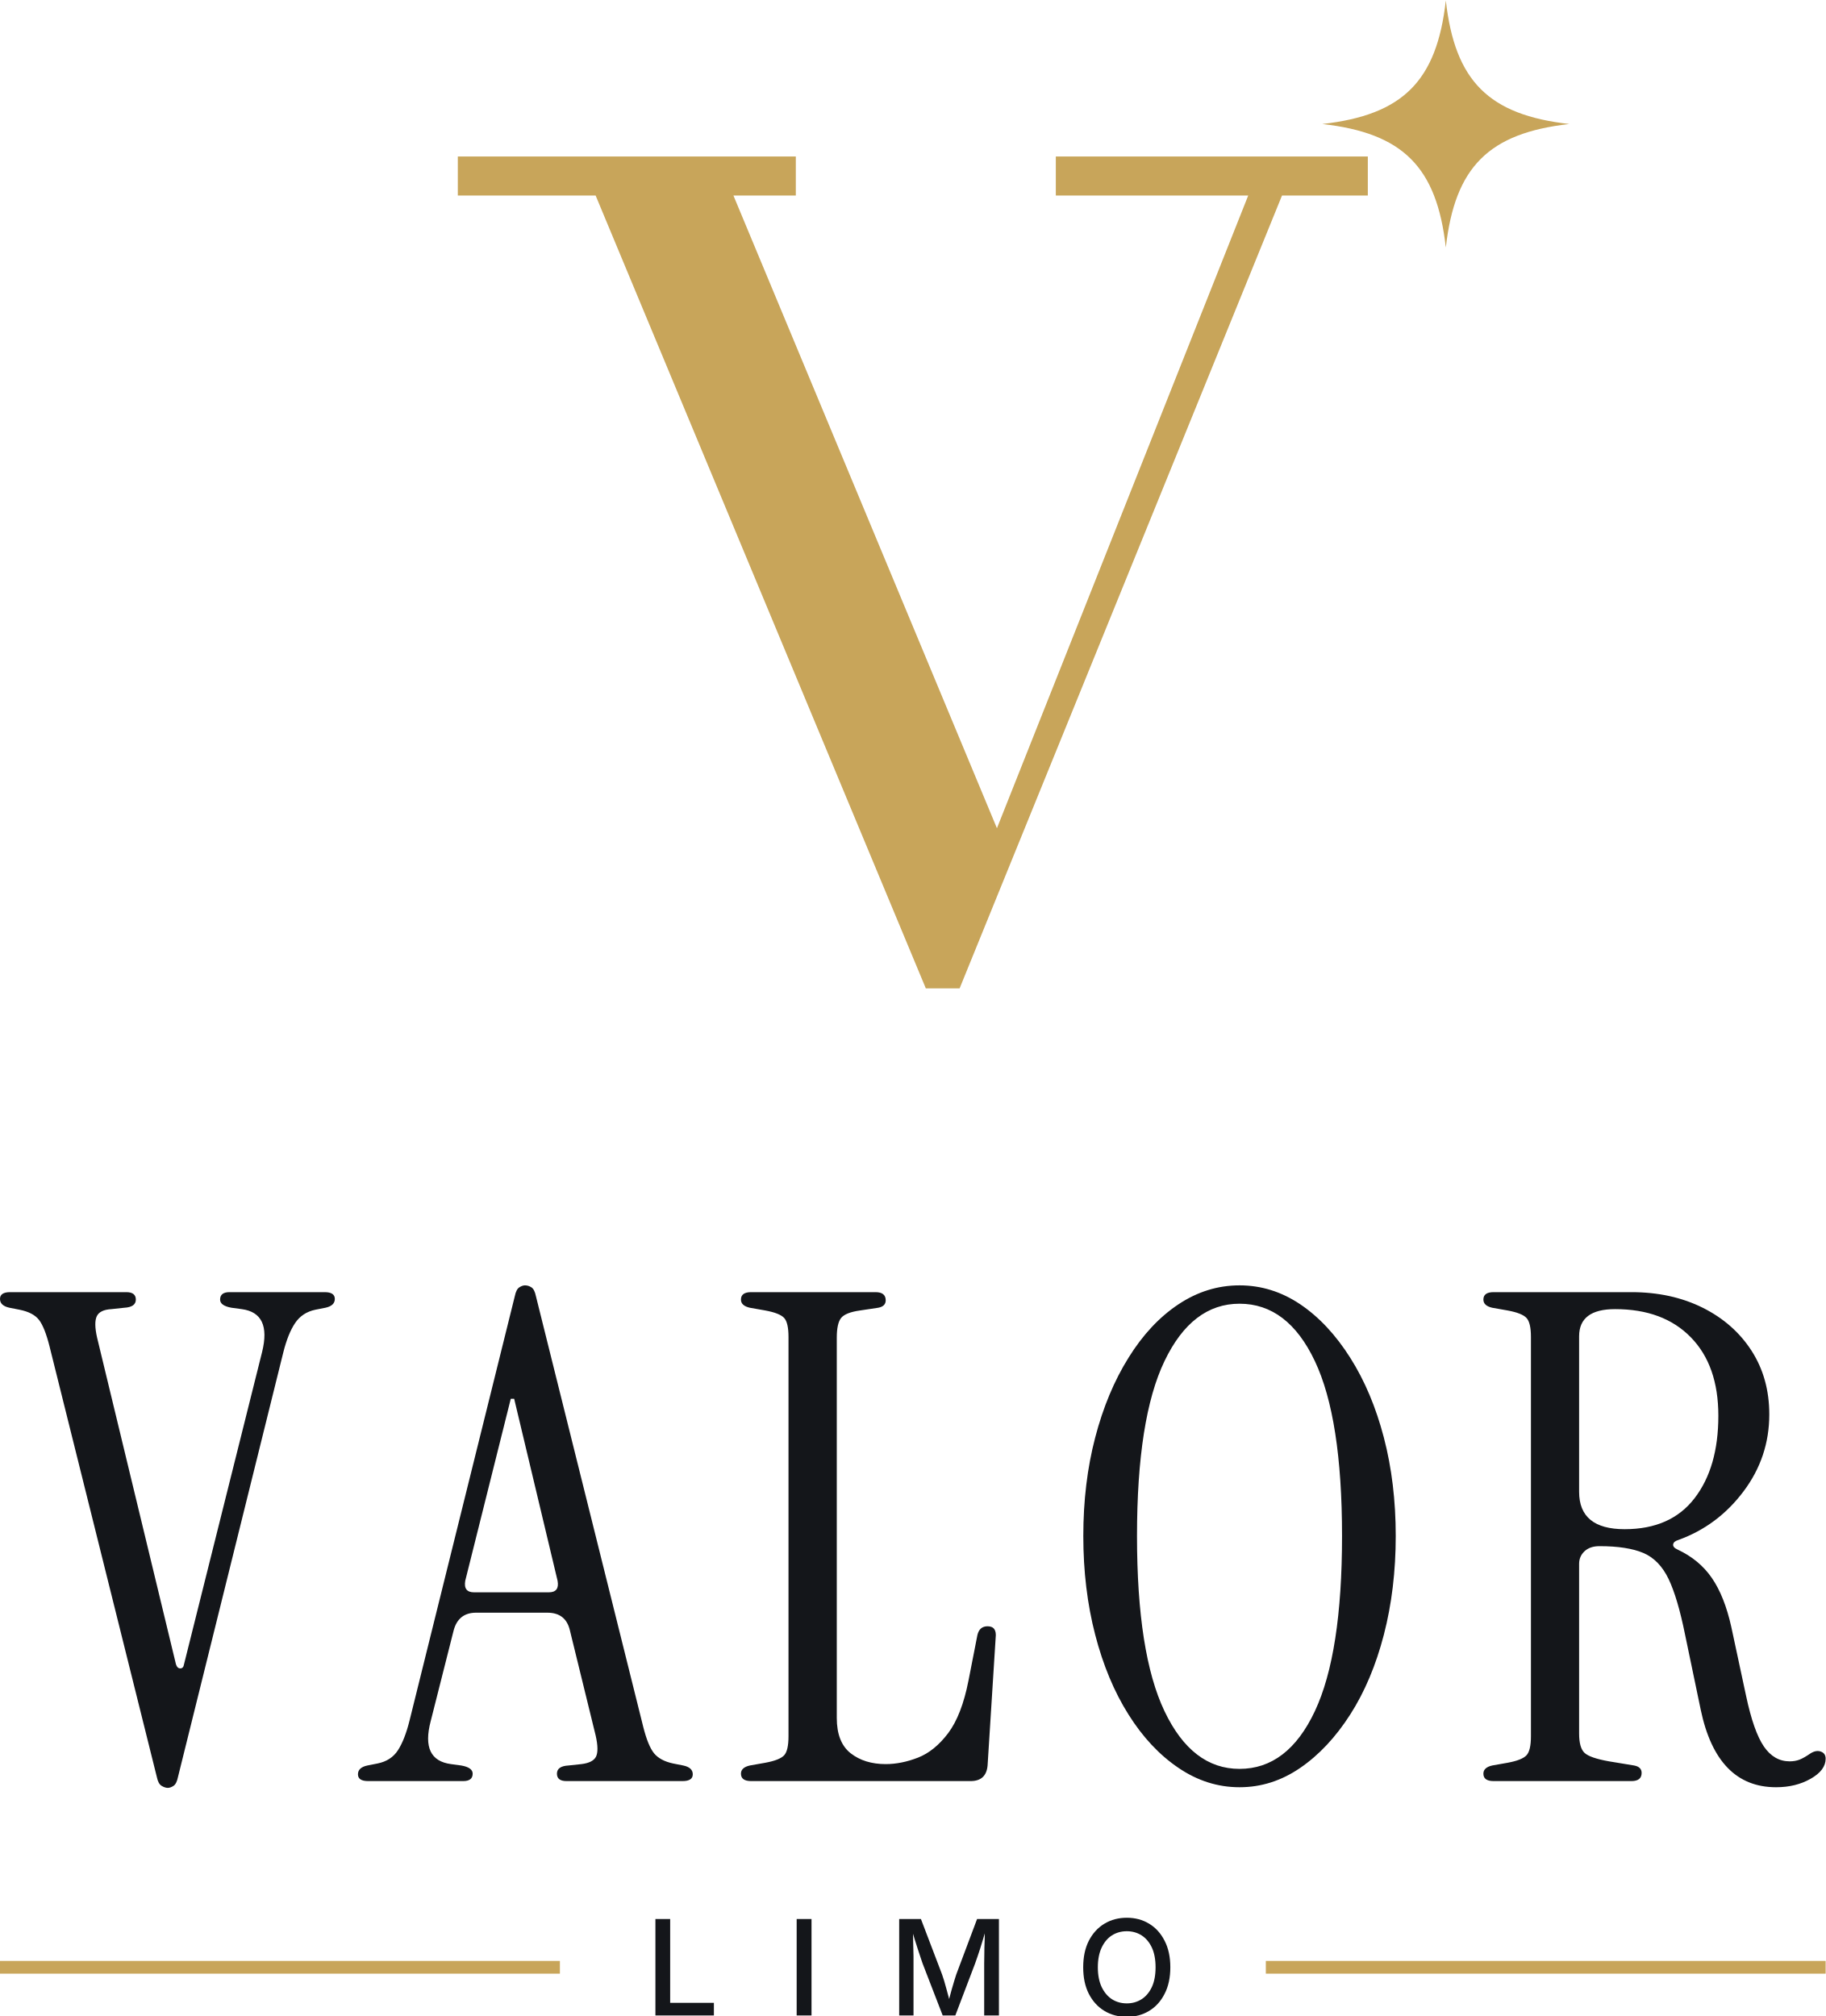
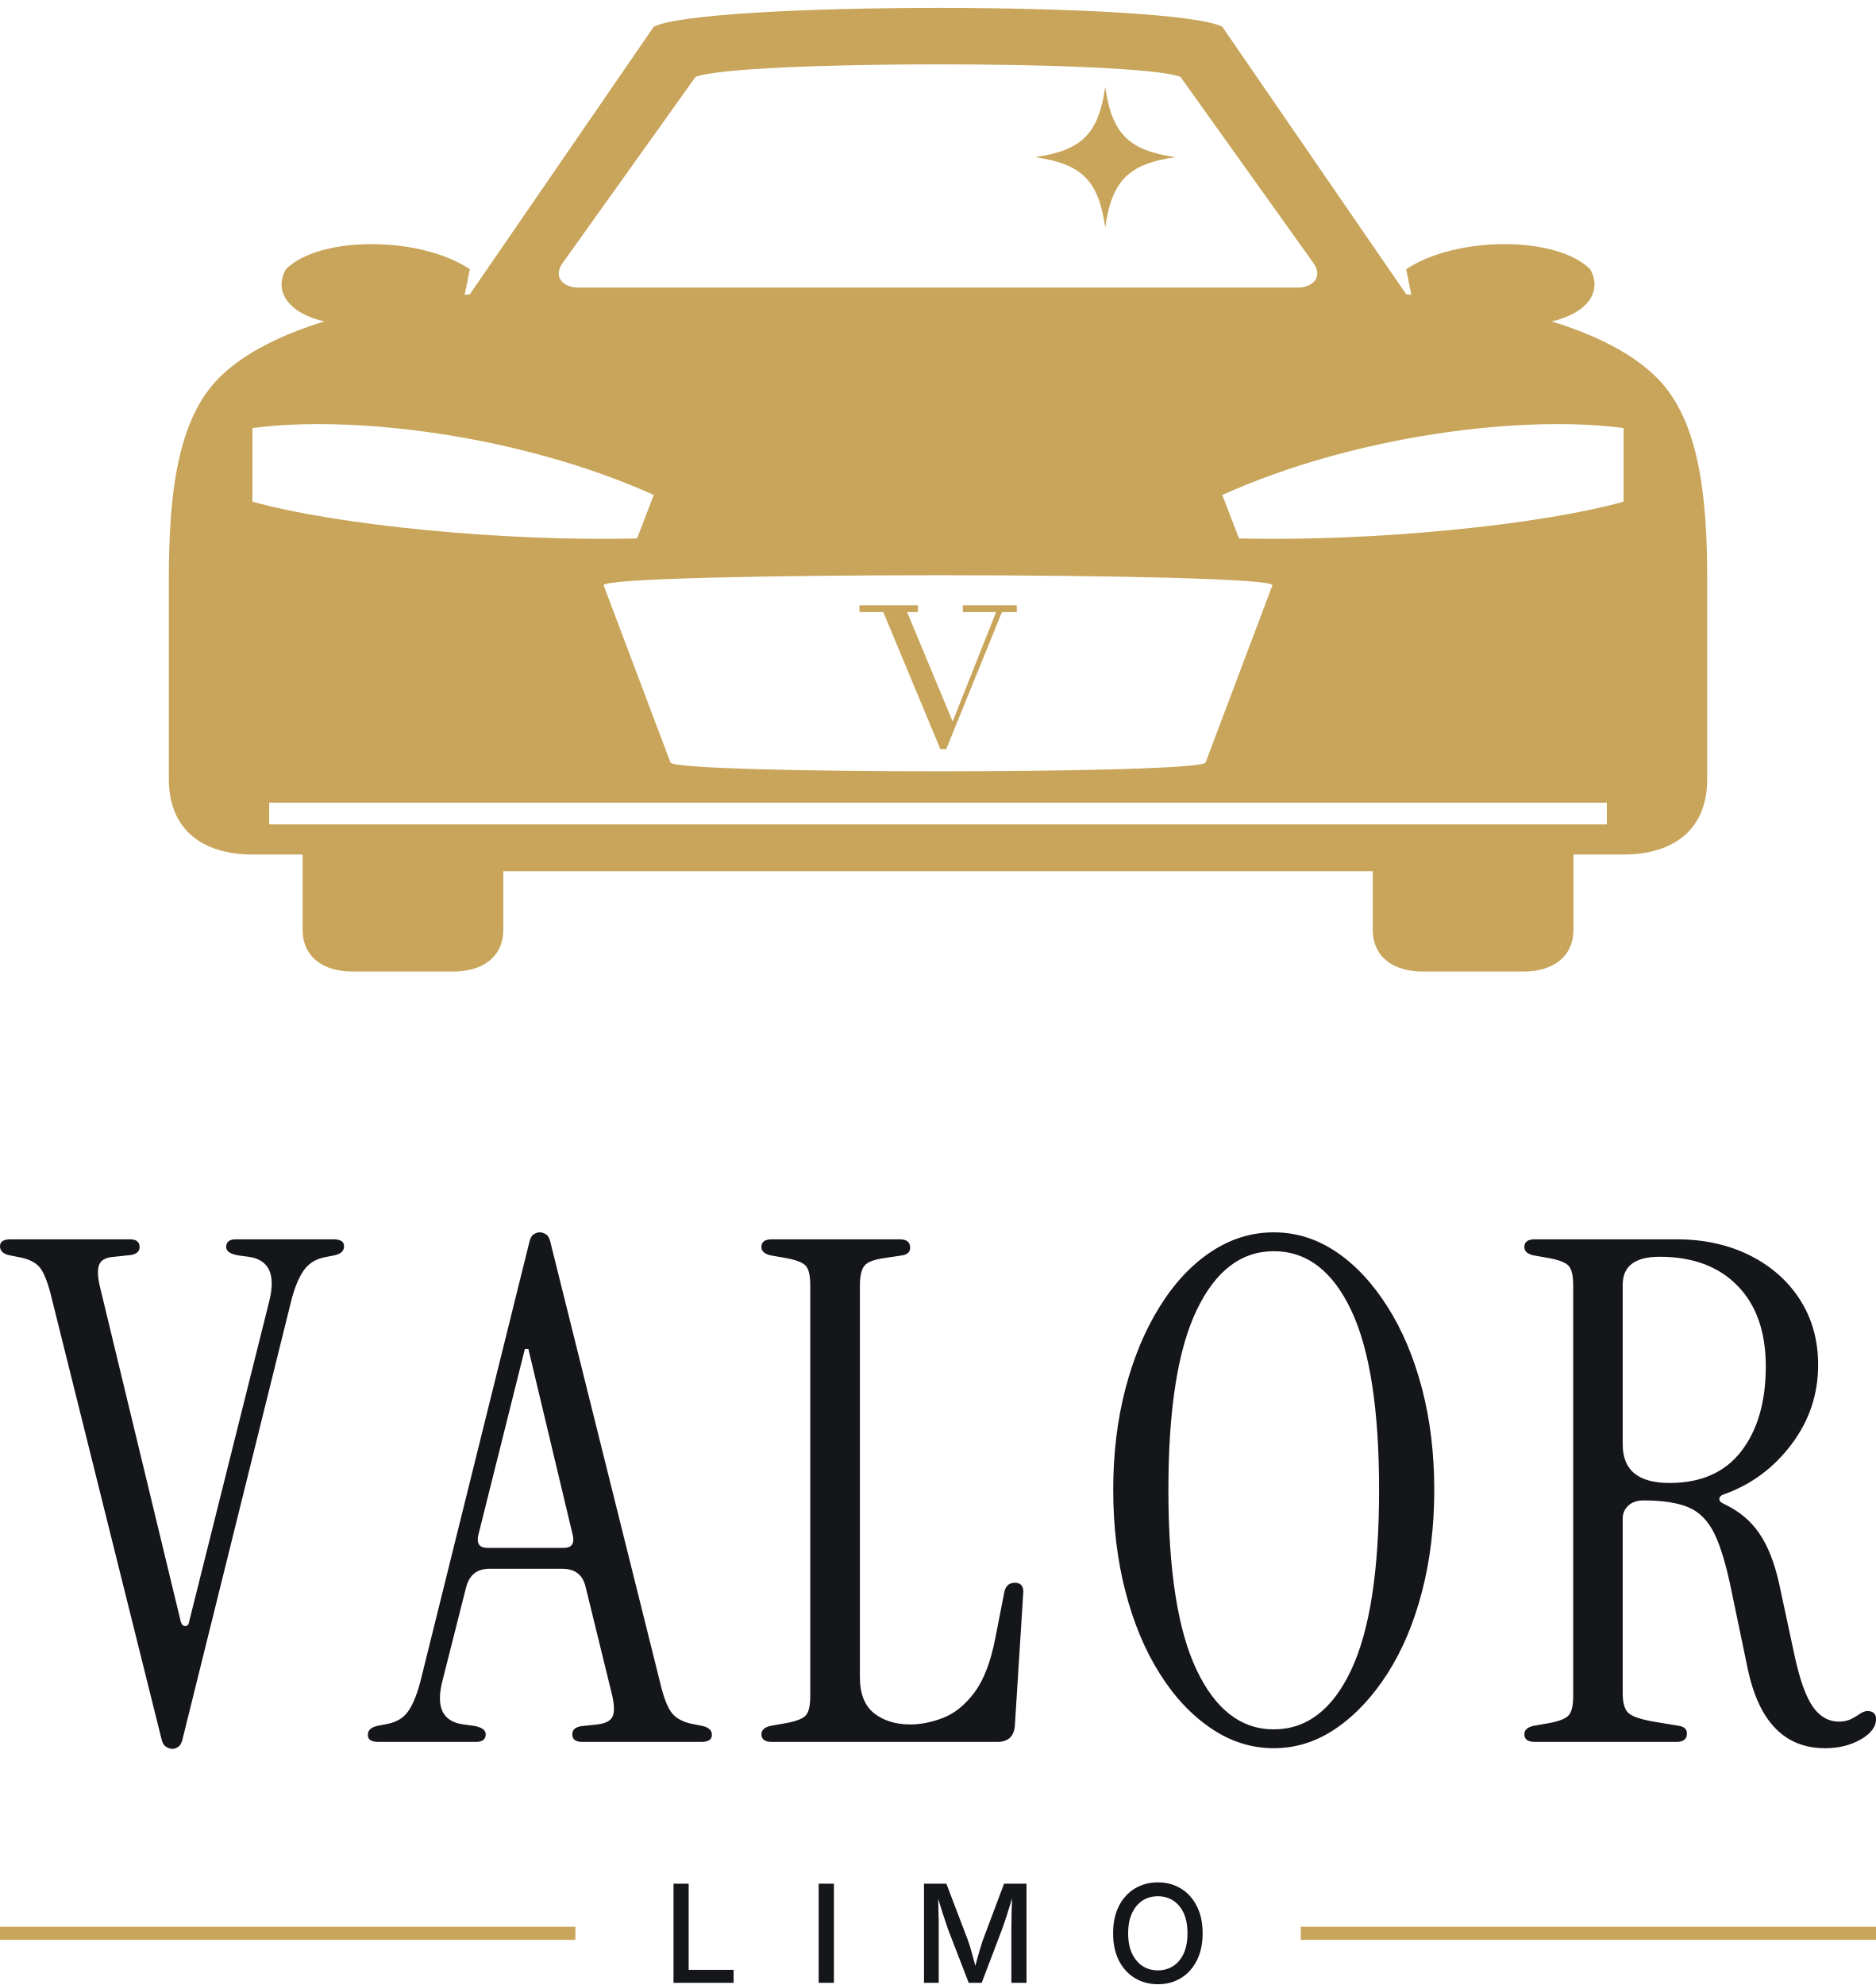
- <svg xmlns="http://www.w3.org/2000/svg" viewBox="0 0 172.0 189.9" width="172" height="190" role="img" aria-label="Valor Limo">
-   <path transform="translate(25.99 -7.35) scale(1.225)" fill="#C8A55A" d="M14 18 H40 V21 H35.2 L55.47 69.68 L74.8 21 H60 V18 H84 V21 H77.4 L52.6 82 H50 L24.6 21 H14 Z M90 6 C90.7 12.2 93.3 14.8 99.5 15.5 C93.3 16.2 90.7 18.8 90 25 C89.3 18.8 86.7 16.2 80.5 15.5 C86.7 14.8 89.3 12.2 90 6 Z" />
-   <g transform="translate(0.00 121.73) scale(1)">
+ <svg xmlns="http://www.w3.org/2000/svg" viewBox="0 0 172.0 181.7" width="172" height="182" role="img" aria-label="Valor Limo">
+   <g transform="translate(9.35 -39.10) scale(1.5333)" fill="#C8A55A">
+     <path fill-rule="evenodd" d="M33 27 C36 25.5 64 25.5 67 27 L78 43 C84 43.6 90 45 93 48 C95.5 50.5 96 55 96 60 L96 72 C96 75 94 76.5 91 76.5 L88 76.5 L88 81 C88 82.6 86.8 83.5 85 83.5 L79 83.5 C77.2 83.5 76 82.6 76 81 L76 77.5 L24 77.5 L24 81 C24 82.6 22.8 83.5 21 83.5 L15 83.5 C13.2 83.5 12 82.6 12 81 L12 76.5 L9 76.5 C6 76.5 4 75 4 72 L4 60 C4 55 4.5 50.5 7 48 C10 45 16 43.6 22 43 Z M35.5 30 C38 29 62 29 64.5 30 L72.5 41.2 C73 42 72.4 42.6 71.5 42.6 L28.5 42.6 C27.6 42.6 27 42 27.5 41.2 Z M9 51 C15 50.2 25 51.4 33 55 L32 57.6 C24 57.8 14 56.8 9 55.4 Z M91 51 C85 50.2 75 51.4 67 55 L68 57.6 C76 57.8 86 56.8 91 55.4 Z M30 60.4 C30 59.6 70 59.6 70 60.4 L66 71 C65.7 71.7 34.3 71.7 34 71 Z M10 73.4 H90 V74.7 H10 Z" />
+     <path d="M22 41.5 C19 39.5 13 39.5 11 41.5 C10 43.3 12 44.8 15 44.8 L21.5 44 Z M78 41.5 C81 39.5 87 39.5 89 41.5 C90 43.3 88 44.8 85 44.8 L78.5 44 Z" />
+     <path transform="translate(43.42 59.18) scale(0.1344)" d="M14 18 H40 V21 H35.2 L55.47 69.68 L74.8 21 H60 V18 H84 V21 H77.4 L52.6 82 H50 L24.6 21 H14 Z" />
+     <path d="M60 30.6 C60.4 33.4 61.4 34.4 64.2 34.8 C61.4 35.2 60.4 36.2 60 39 C59.6 36.2 58.6 35.2 55.8 34.8 C58.6 34.4 59.6 33.4 60 30.6 Z" />
+   </g>
+   <g transform="translate(0.00 113.48) scale(1)">
    <path fill="#14161A" d="M15.81 46.72Q15.55 46.72 15.23 46.53Q14.91 46.34 14.78 45.7L4.67 5.12Q4.22 3.33 3.68 2.62Q3.14 1.92 1.86 1.66L0.9 1.47Q0 1.28 0 0.64Q0 0 0.96 0H11.9Q12.8 0 12.8 0.7Q12.8 1.41 11.71 1.47L10.5 1.6Q9.41 1.66 9.12 2.27Q8.83 2.88 9.15 4.29L16.58 35.07Q16.7 35.46 16.99 35.46Q17.28 35.46 17.34 35.07L24.7 5.63Q25.6 1.98 22.78 1.6L21.82 1.47Q20.74 1.28 20.74 0.7Q20.74 0 21.63 0H30.59Q31.55 0 31.55 0.64Q31.55 1.28 30.66 1.47L29.7 1.66Q28.48 1.92 27.81 2.91Q27.14 3.9 26.69 5.7L16.77 45.7Q16.64 46.34 16.35 46.53Q16.06 46.72 15.81 46.72ZM34.69 46.08Q33.73 46.08 33.73 45.44Q33.73 44.8 34.62 44.61L35.58 44.42Q36.86 44.16 37.5 43.17Q38.14 42.18 38.59 40.38L48.51 0.38Q48.64 -0.26 48.93 -0.45Q49.22 -0.64 49.47 -0.64Q49.79 -0.64 50.08 -0.45Q50.37 -0.26 50.5 0.38L60.61 40.96Q61.06 42.75 61.63 43.46Q62.21 44.16 63.42 44.42L64.38 44.61Q65.28 44.8 65.28 45.44Q65.28 46.08 64.32 46.08H53.38Q52.48 46.08 52.48 45.38Q52.48 44.67 53.57 44.61L54.78 44.48Q55.87 44.35 56.16 43.78Q56.45 43.2 56.13 41.79L53.7 31.87Q53.31 30.21 51.58 30.21H44.86Q43.2 30.21 42.75 31.87L40.58 40.45Q39.62 44.1 42.5 44.48L43.46 44.61Q44.54 44.8 44.54 45.38Q44.54 46.08 43.65 46.08ZM44.67 28.29H51.71Q52.74 28.29 52.54 27.2L48.45 10.05H48.13L43.84 27.2Q43.65 28.29 44.67 28.29ZM70.78 46.08Q69.82 46.08 69.82 45.38Q69.82 44.8 70.66 44.61L72.13 44.35Q73.47 44.1 73.89 43.65Q74.3 43.2 74.3 41.86V4.22Q74.3 2.88 73.89 2.43Q73.47 1.98 72.13 1.73L70.66 1.47Q69.82 1.28 69.82 0.7Q69.82 0 70.78 0H82.5Q83.46 0 83.46 0.77Q83.46 1.34 82.75 1.47L81.02 1.73Q79.68 1.92 79.26 2.43Q78.85 2.94 78.85 4.29V40.13Q78.85 42.43 80.16 43.46Q81.47 44.48 83.46 44.48Q84.93 44.48 86.5 43.87Q88.06 43.26 89.34 41.57Q90.62 39.87 91.26 36.61L92.1 32.32Q92.29 31.49 93.06 31.49Q93.95 31.49 93.82 32.58L93.06 44.61Q92.93 46.08 91.46 46.08ZM116.8 46.66Q113.73 46.66 111.04 44.83Q108.35 43.01 106.34 39.81Q104.32 36.61 103.2 32.29Q102.08 27.97 102.08 22.98Q102.08 17.98 103.2 13.7Q104.32 9.41 106.34 6.18Q108.35 2.94 111.04 1.15Q113.73 -0.64 116.8 -0.64Q119.87 -0.64 122.53 1.15Q125.18 2.94 127.23 6.18Q129.28 9.41 130.4 13.7Q131.52 17.98 131.52 22.98Q131.52 27.97 130.4 32.29Q129.28 36.61 127.23 39.81Q125.18 43.01 122.53 44.83Q119.87 46.66 116.8 46.66ZM116.8 44.93Q121.34 44.93 123.9 39.49Q126.46 34.05 126.46 22.98Q126.46 11.9 123.9 6.5Q121.34 1.09 116.8 1.09Q112.32 1.09 109.73 6.5Q107.14 11.9 107.14 22.98Q107.14 34.05 109.73 39.49Q112.32 44.93 116.8 44.93ZM167.36 46.66Q161.79 46.66 160.26 39.36L158.78 32.26Q158.08 28.8 157.22 27.01Q156.35 25.22 154.85 24.58Q153.34 23.94 150.72 23.94Q149.82 23.94 149.31 24.42Q148.8 24.9 148.8 25.6V41.6Q148.8 42.94 149.31 43.42Q149.82 43.9 151.62 44.22L153.98 44.61Q154.69 44.74 154.69 45.31Q154.69 46.08 153.73 46.08H140.74Q139.78 46.08 139.78 45.38Q139.78 44.8 140.61 44.61L142.08 44.35Q143.42 44.1 143.84 43.65Q144.26 43.2 144.26 41.86V4.22Q144.26 2.88 143.84 2.43Q143.42 1.98 142.08 1.73L140.61 1.47Q139.78 1.28 139.78 0.7Q139.78 0 140.74 0H153.73Q157.5 0 160.45 1.47Q163.39 2.94 165.06 5.54Q166.72 8.13 166.72 11.52Q166.72 15.55 164.29 18.78Q161.86 22.02 158.14 23.36Q157.7 23.49 157.66 23.78Q157.63 24.06 158.08 24.26Q160.13 25.22 161.31 26.94Q162.5 28.67 163.14 31.55L164.54 38.08Q165.25 41.41 166.21 42.82Q167.17 44.22 168.64 44.22Q169.15 44.22 169.57 44.06Q169.98 43.9 170.62 43.46Q171.14 43.14 171.58 43.3Q172.03 43.46 172.03 43.97Q172.03 45.06 170.62 45.86Q169.22 46.66 167.36 46.66ZM153.09 22.34Q157.44 22.34 159.68 19.42Q161.92 16.51 161.92 11.65Q161.92 6.91 159.33 4.26Q156.74 1.6 152.19 1.6Q148.8 1.6 148.8 4.16V18.82Q148.8 22.34 153.09 22.34Z" />
    <path fill="#14161A" d="M61.76 68.17V59.08H63.15V66.98H67.27V68.17ZM76.47 59.08V68.17H75.07V59.08ZM84.73 68.17V59.08H86.78L88.77 64.3Q88.85 64.53 88.96 64.88Q89.06 65.24 89.18 65.66Q89.3 66.07 89.4 66.47Q89.51 66.88 89.58 67.2H89.29Q89.37 66.89 89.47 66.49Q89.58 66.1 89.69 65.68Q89.81 65.26 89.92 64.9Q90.03 64.53 90.11 64.3L92.07 59.08H94.13V68.17H92.74V63.28Q92.74 63 92.75 62.61Q92.75 62.22 92.76 61.78Q92.78 61.35 92.79 60.9Q92.8 60.45 92.8 60.04H92.91Q92.78 60.49 92.64 60.96Q92.5 61.43 92.36 61.87Q92.22 62.31 92.09 62.68Q91.97 63.04 91.88 63.28L90.02 68.17H88.83L86.94 63.28Q86.86 63.05 86.74 62.69Q86.62 62.33 86.48 61.9Q86.34 61.46 86.19 60.99Q86.05 60.51 85.9 60.04H86.02Q86.03 60.42 86.04 60.85Q86.05 61.29 86.06 61.74Q86.07 62.18 86.08 62.58Q86.08 62.98 86.08 63.28V68.17ZM106.18 68.3Q105 68.3 104.07 67.74Q103.14 67.18 102.6 66.13Q102.07 65.09 102.07 63.63Q102.07 62.17 102.6 61.13Q103.14 60.08 104.07 59.52Q105 58.96 106.18 58.96Q107.36 58.96 108.28 59.52Q109.21 60.08 109.74 61.13Q110.28 62.17 110.28 63.63Q110.28 65.09 109.74 66.13Q109.21 67.18 108.28 67.74Q107.36 68.3 106.18 68.3ZM106.18 67.03Q106.95 67.03 107.57 66.64Q108.18 66.25 108.54 65.49Q108.89 64.73 108.89 63.63Q108.89 62.53 108.54 61.77Q108.18 61.01 107.57 60.62Q106.95 60.23 106.18 60.23Q105.4 60.23 104.78 60.62Q104.17 61.01 103.81 61.77Q103.45 62.53 103.45 63.63Q103.45 64.73 103.81 65.49Q104.17 66.24 104.78 66.64Q105.4 67.03 106.18 67.03Z" />
    <path fill="#C8A55A" d="M0 63.03 H52.76 V64.23 H0 Z M119.28 63.03 H172.03 V64.23 H119.28 Z" />
  </g>
</svg>
